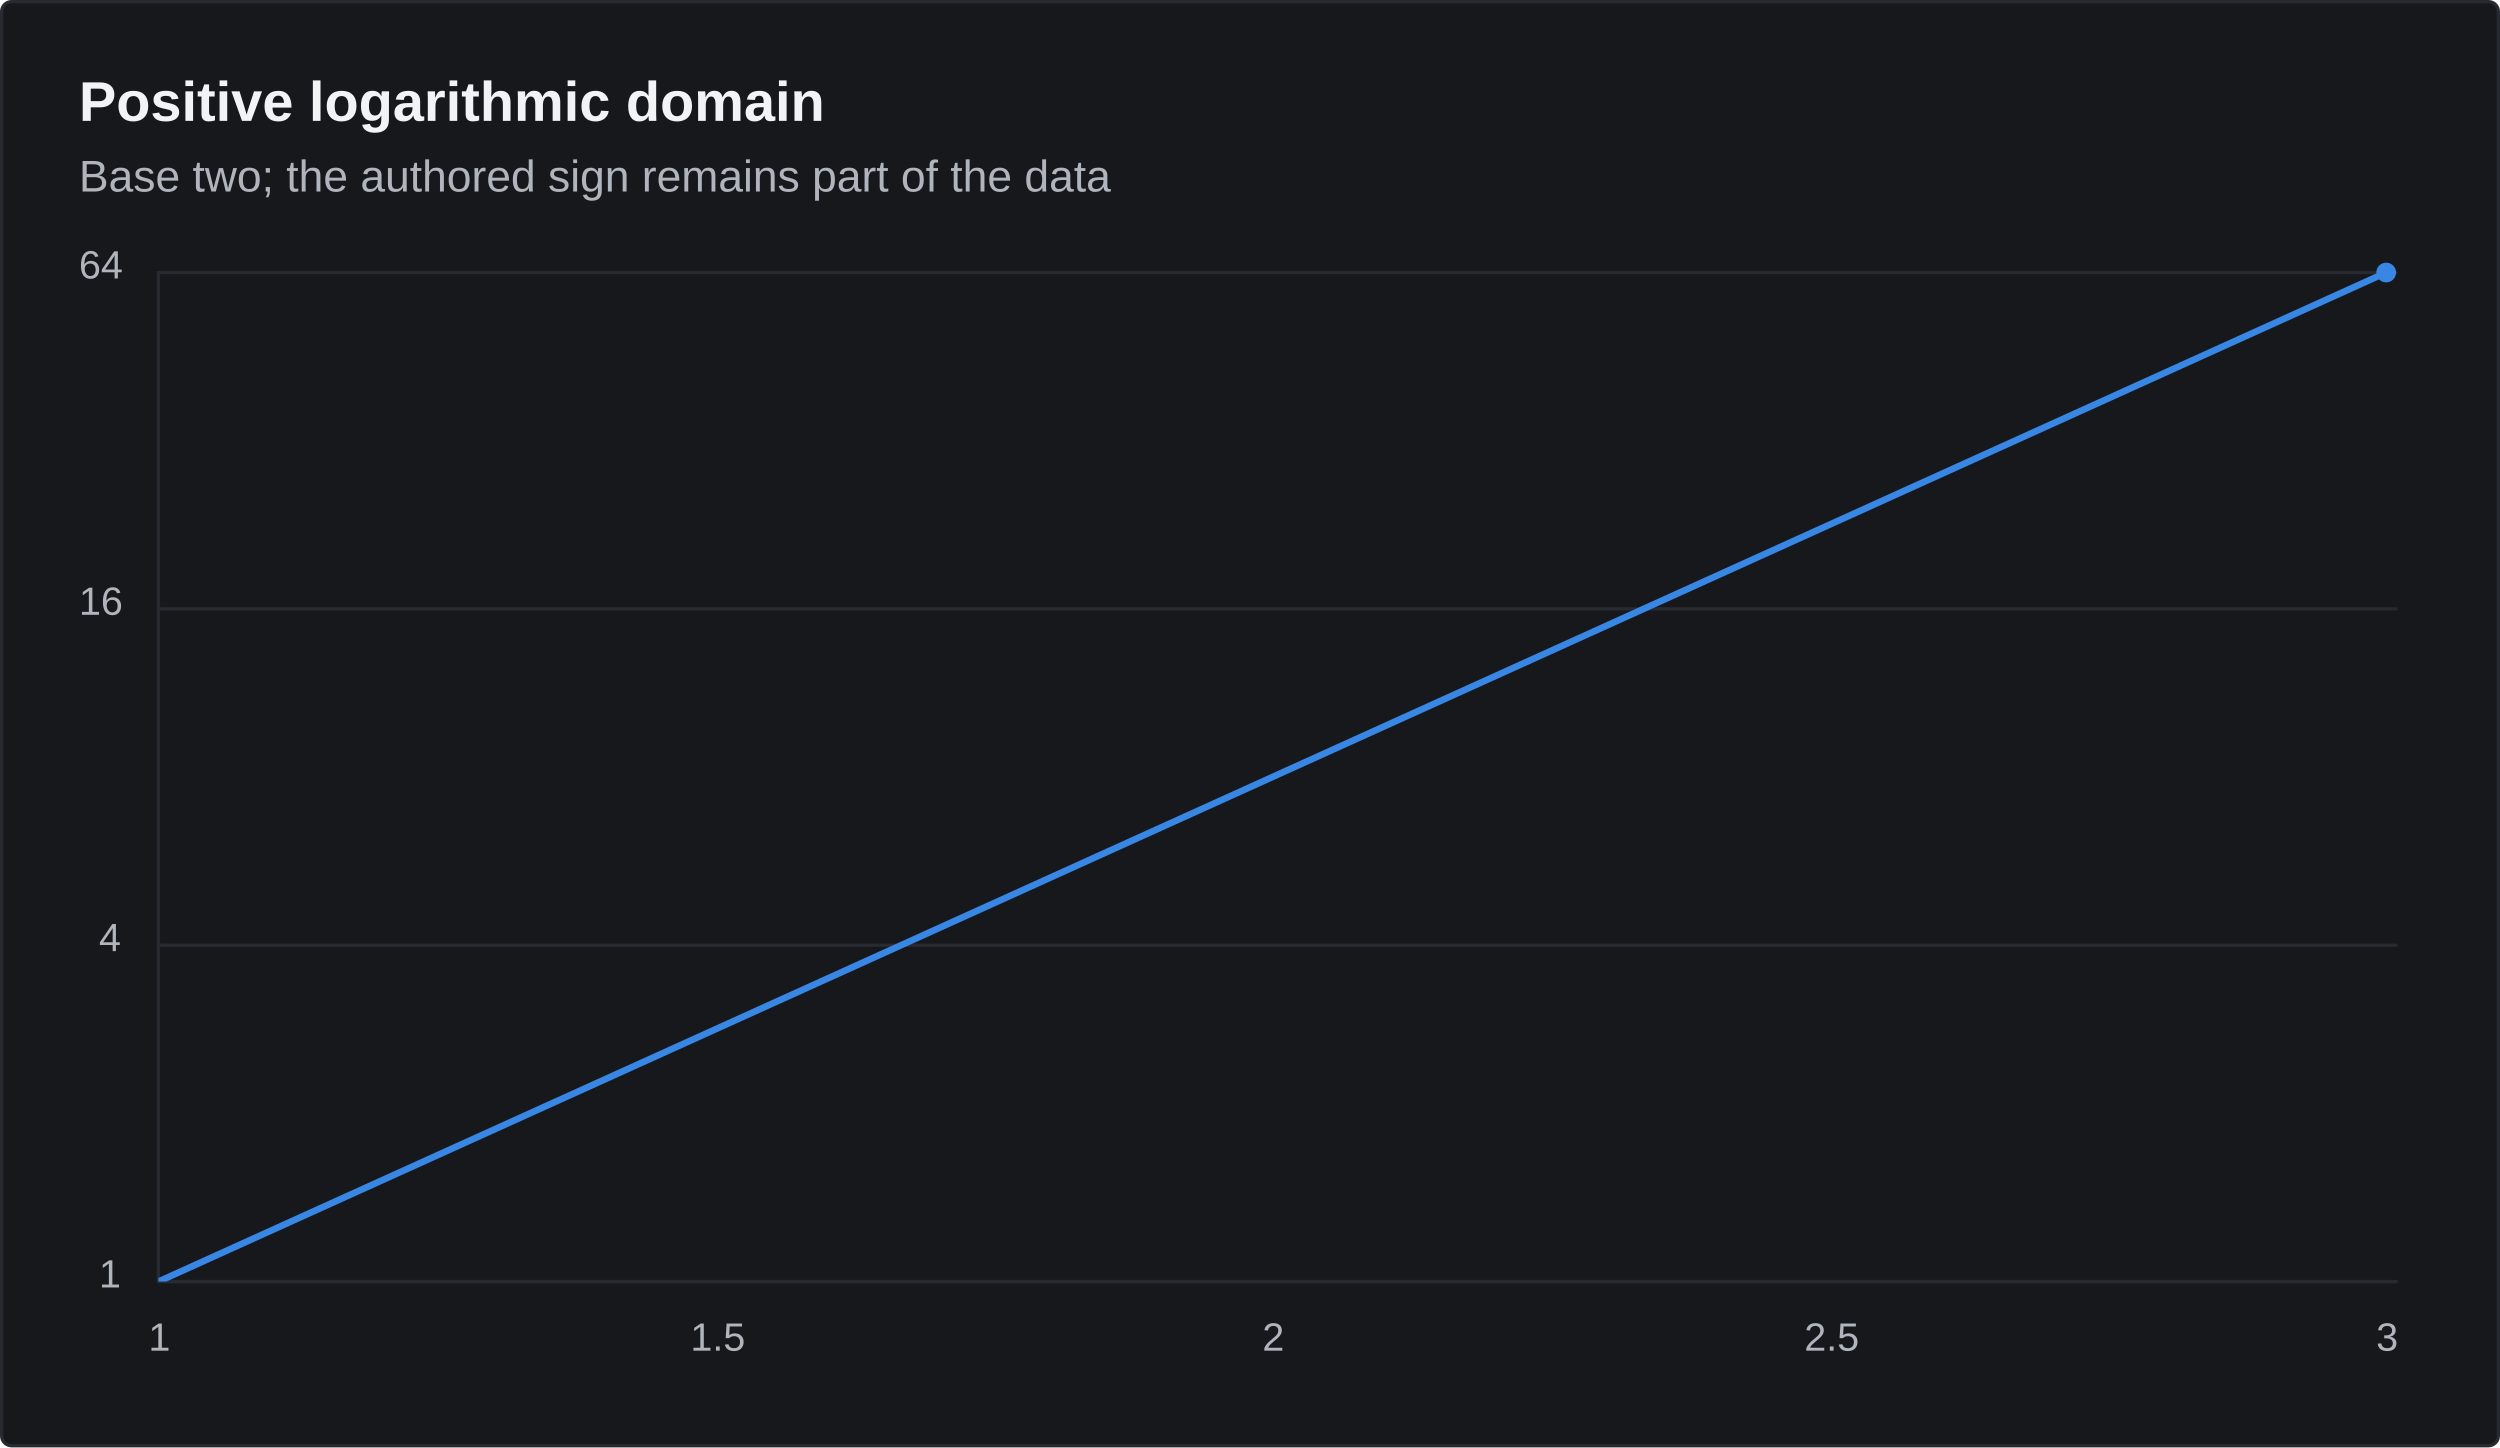
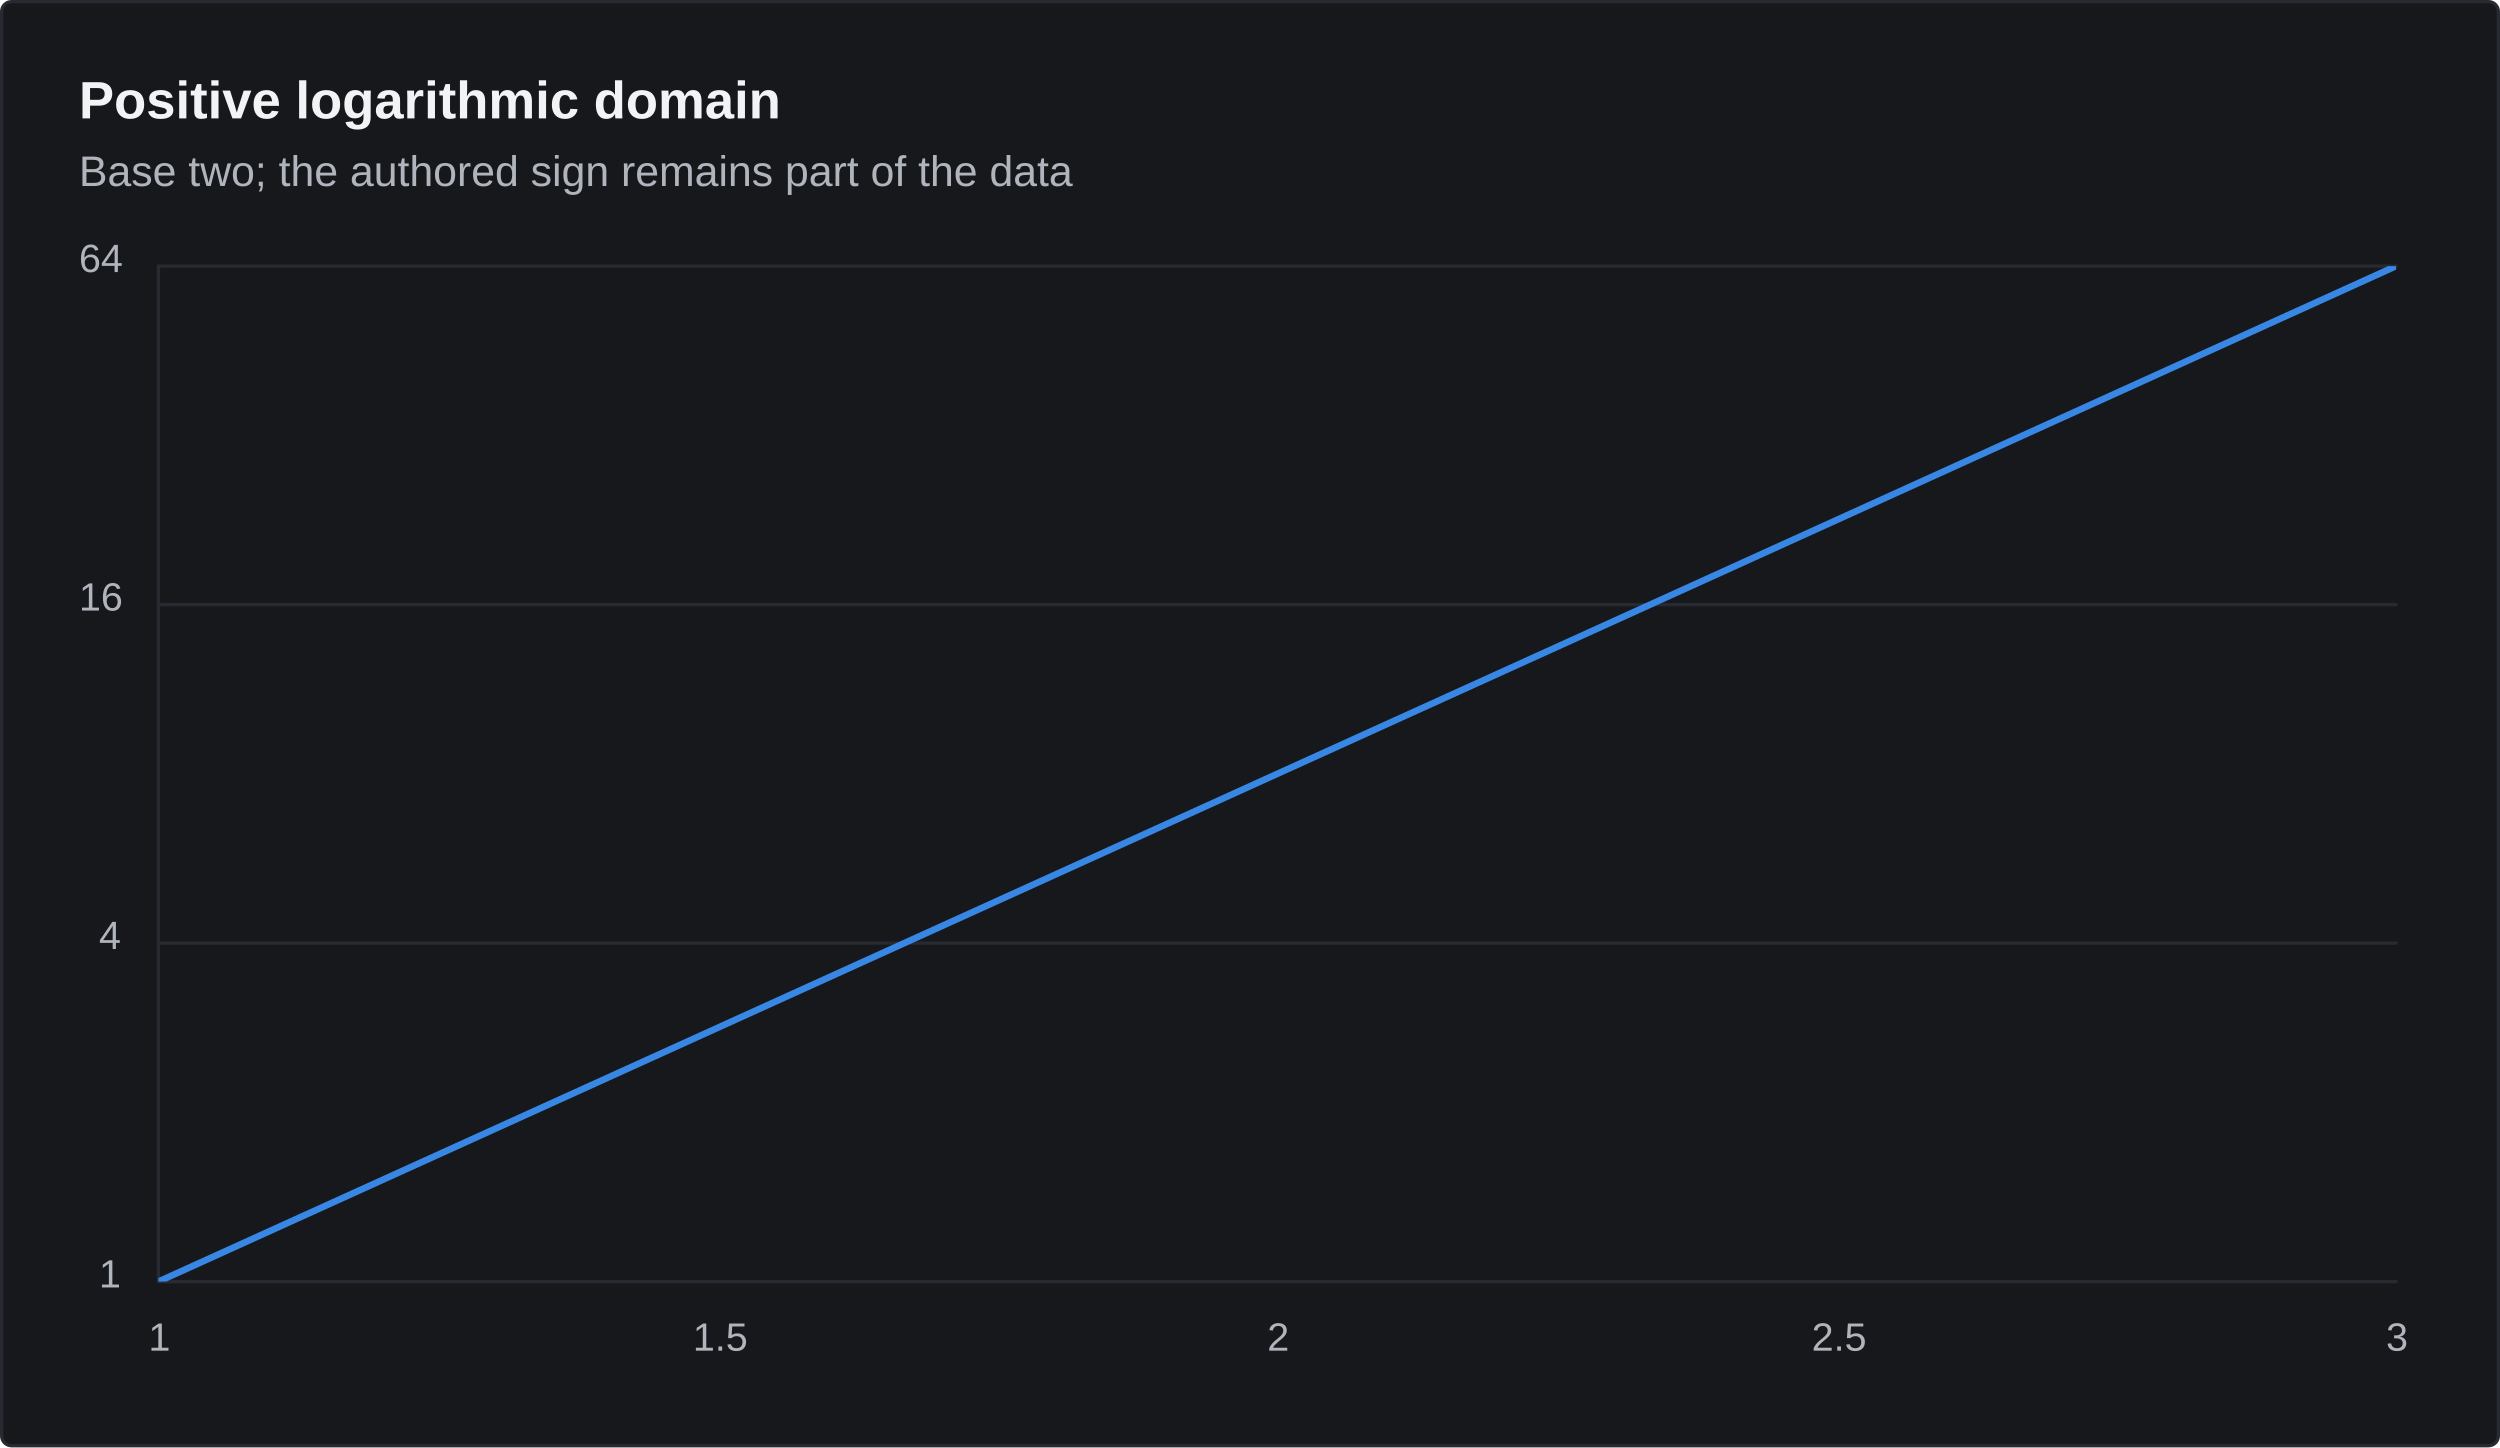
<svg xmlns="http://www.w3.org/2000/svg" width="760" height="440" viewBox="0 0 760 440" stroke-linecap="round" stroke-linejoin="round" role="img" aria-label="Positive logarithmic domain" aria-labelledby="axis-positive-log-title" aria-describedby="axis-positive-log-description">
  <defs>
    <clipPath id="axis-positive-log-clip-1" clipPathUnits="userSpaceOnUse">
      <rect x="24" y="24" width="712" height="392" />
    </clipPath>
    <clipPath id="axis-positive-log-clip-9" clipPathUnits="userSpaceOnUse">
-       <rect x="24" y="75.65" width="712" height="340.35" />
+       <rect x="24" y="73.7" width="712" height="342.3" />
    </clipPath>
    <clipPath id="axis-positive-log-clip-27" clipPathUnits="userSpaceOnUse">
-       <rect x="48.164" y="82.85" width="680.239" height="306.75" />
+       <rect x="48.164" y="80.9" width="680.239" height="308.7" />
    </clipPath>
  </defs>
  <rect x="0.5" y="0.5" width="759" height="439" rx="3" data-cfx-role="frame-card" fill="#16181C" stroke="#272A30" stroke-width="1" />
  <g clip-path="url(#axis-positive-log-clip-1)">
-     <g data-cfx-role="frame-heading-source" data-cfx-authored-font-request="Calibri, Carlito, Segoe UI, Arial, system-ui, sans-serif|700|normal|17|">
+     <g data-cfx-role="frame-heading-source" data-cfx-authored-font-request="Calibri, Carlito, Segoe UI, Arial, system-ui, sans-serif|700|normal|16|">
      <g data-cfx-role="frame-heading">
-         <text x="24" y="36.75" font-family="Calibri, Carlito, Segoe UI, Arial, system-ui, sans-serif" font-size="17" font-weight="700" font-style="normal" fill="#F2F3F5" xml:space="preserve" style="white-space:pre;font-language-override:normal;font-palette:normal">Positive logarithmic domain</text>
+         <text x="24" y="36" font-family="Calibri, Carlito, Segoe UI, Arial, system-ui, sans-serif" font-size="16" font-weight="700" font-style="normal" fill="#F2F3F5" xml:space="preserve" style="white-space:pre;font-language-override:normal;font-palette:normal">Positive logarithmic domain</text>
      </g>
    </g>
-     <g data-cfx-role="frame-heading-source" data-cfx-authored-font-request="Calibri, Carlito, Segoe UI, Arial, system-ui, sans-serif|400|normal|13.5|">
+     <g data-cfx-role="frame-heading-source" data-cfx-authored-font-request="Calibri, Carlito, Segoe UI, Arial, system-ui, sans-serif|400|normal|13|">
      <g data-cfx-role="frame-heading">
-         <text x="24" y="58.225" font-family="Calibri, Carlito, Segoe UI, Arial, system-ui, sans-serif" font-size="13.5" font-weight="400" font-style="normal" fill="#B0B4BC" xml:space="preserve" style="white-space:pre;font-language-override:normal;font-palette:normal">Base two; the authored sign remains part of the data</text>
+         <text x="24" y="56.55" font-family="Calibri, Carlito, Segoe UI, Arial, system-ui, sans-serif" font-size="13" font-weight="400" font-style="normal" fill="#B0B4BC" xml:space="preserve" style="white-space:pre;font-language-override:normal;font-palette:normal">Base two; the authored sign remains part of the data</text>
      </g>
    </g>
  </g>
  <g clip-path="url(#axis-positive-log-clip-9)">
    <line x1="48.164" y1="389.6" x2="728.403" y2="389.6" data-cfx-role="grid-y" fill="none" stroke="#272A30" stroke-width="1" />
-     <line x1="48.164" y1="287.35" x2="728.403" y2="287.35" data-cfx-role="grid-y" fill="none" stroke="#272A30" stroke-width="1" />
-     <line x1="48.164" y1="185.1" x2="728.403" y2="185.1" data-cfx-role="grid-y" fill="none" stroke="#272A30" stroke-width="1" />
-     <line x1="48.164" y1="82.85" x2="728.403" y2="82.85" data-cfx-role="grid-y" fill="none" stroke="#272A30" stroke-width="1" />
+     <line x1="48.164" y1="286.7" x2="728.403" y2="286.7" data-cfx-role="grid-y" fill="none" stroke="#272A30" stroke-width="1" />
+     <line x1="48.164" y1="183.8" x2="728.403" y2="183.8" data-cfx-role="grid-y" fill="none" stroke="#272A30" stroke-width="1" />
+     <line x1="48.164" y1="80.9" x2="728.403" y2="80.9" data-cfx-role="grid-y" fill="none" stroke="#272A30" stroke-width="1" />
    <line x1="48.164" y1="389.6" x2="728.403" y2="389.6" data-cfx-role="axis-x" fill="none" stroke="#272A30" stroke-width="1" />
    <g data-cfx-role="axis-x-label">
-       <text x="45.123" y="410.6" font-family="Calibri, Carlito, Segoe UI, Arial, system-ui, sans-serif" font-size="12" font-weight="400" font-style="normal" fill="#B0B4BC" xml:space="preserve" style="white-space:pre;font-language-override:normal;font-palette:normal">1</text>
+       <text x="45.123" y="410.6" font-family="Calibri, Carlito, Segoe UI, Arial, system-ui, sans-serif" font-size="12" font-weight="400" font-style="normal" fill="#B0B4BC" xml:space="preserve" style="white-space:pre;font-language-override:normal;font-palette:normal;font-variant-numeric:tabular-nums">1</text>
    </g>
    <g data-cfx-role="axis-x-label">
-       <text x="209.877" y="410.6" font-family="Calibri, Carlito, Segoe UI, Arial, system-ui, sans-serif" font-size="12" font-weight="400" font-style="normal" fill="#B0B4BC" xml:space="preserve" style="white-space:pre;font-language-override:normal;font-palette:normal">1.5</text>
+       <text x="210.627" y="410.6" font-family="Calibri, Carlito, Segoe UI, Arial, system-ui, sans-serif" font-size="12" font-weight="400" font-style="normal" fill="#B0B4BC" xml:space="preserve" style="white-space:pre;font-language-override:normal;font-palette:normal;font-variant-numeric:tabular-nums">1.5</text>
    </g>
    <g data-cfx-role="axis-x-label">
-       <text x="383.743" y="410.6" font-family="Calibri, Carlito, Segoe UI, Arial, system-ui, sans-serif" font-size="12" font-weight="400" font-style="normal" fill="#B0B4BC" xml:space="preserve" style="white-space:pre;font-language-override:normal;font-palette:normal">2</text>
+       <text x="385.243" y="410.6" font-family="Calibri, Carlito, Segoe UI, Arial, system-ui, sans-serif" font-size="12" font-weight="400" font-style="normal" fill="#B0B4BC" xml:space="preserve" style="white-space:pre;font-language-override:normal;font-palette:normal;font-variant-numeric:tabular-nums">2</text>
    </g>
    <g data-cfx-role="axis-x-label">
-       <text x="548.497" y="410.6" font-family="Calibri, Carlito, Segoe UI, Arial, system-ui, sans-serif" font-size="12" font-weight="400" font-style="normal" fill="#B0B4BC" xml:space="preserve" style="white-space:pre;font-language-override:normal;font-palette:normal">2.5</text>
+       <text x="550.747" y="410.6" font-family="Calibri, Carlito, Segoe UI, Arial, system-ui, sans-serif" font-size="12" font-weight="400" font-style="normal" fill="#B0B4BC" xml:space="preserve" style="white-space:pre;font-language-override:normal;font-palette:normal;font-variant-numeric:tabular-nums">2.5</text>
    </g>
    <g data-cfx-role="axis-x-label">
-       <text x="722.362" y="410.6" font-family="Calibri, Carlito, Segoe UI, Arial, system-ui, sans-serif" font-size="12" font-weight="400" font-style="normal" fill="#B0B4BC" xml:space="preserve" style="white-space:pre;font-language-override:normal;font-palette:normal">3</text>
+       <text x="725.362" y="410.6" font-family="Calibri, Carlito, Segoe UI, Arial, system-ui, sans-serif" font-size="12" font-weight="400" font-style="normal" fill="#B0B4BC" xml:space="preserve" style="white-space:pre;font-language-override:normal;font-palette:normal;font-variant-numeric:tabular-nums">3</text>
    </g>
-     <line x1="48.164" y1="82.85" x2="48.164" y2="389.6" data-cfx-role="axis-y" fill="none" stroke="#272A30" stroke-width="1" />
+     <line x1="48.164" y1="80.9" x2="48.164" y2="389.6" data-cfx-role="axis-y" fill="none" stroke="#272A30" stroke-width="1" />
    <g data-cfx-role="axis-y-label">
-       <text x="30.082" y="391.4" font-family="Calibri, Carlito, Segoe UI, Arial, system-ui, sans-serif" font-size="12" font-weight="400" font-style="normal" fill="#B0B4BC" xml:space="preserve" style="white-space:pre;font-language-override:normal;font-palette:normal">1</text>
+       <text x="30.082" y="391.4" font-family="Calibri, Carlito, Segoe UI, Arial, system-ui, sans-serif" font-size="12" font-weight="400" font-style="normal" fill="#B0B4BC" xml:space="preserve" style="white-space:pre;font-language-override:normal;font-palette:normal;font-variant-numeric:tabular-nums">1</text>
    </g>
    <g data-cfx-role="axis-y-label">
-       <text x="30.082" y="289.15" font-family="Calibri, Carlito, Segoe UI, Arial, system-ui, sans-serif" font-size="12" font-weight="400" font-style="normal" fill="#B0B4BC" xml:space="preserve" style="white-space:pre;font-language-override:normal;font-palette:normal">4</text>
+       <text x="30.082" y="288.5" font-family="Calibri, Carlito, Segoe UI, Arial, system-ui, sans-serif" font-size="12" font-weight="400" font-style="normal" fill="#B0B4BC" xml:space="preserve" style="white-space:pre;font-language-override:normal;font-palette:normal;font-variant-numeric:tabular-nums">4</text>
    </g>
    <g data-cfx-role="axis-y-label">
-       <text x="24" y="186.9" font-family="Calibri, Carlito, Segoe UI, Arial, system-ui, sans-serif" font-size="12" font-weight="400" font-style="normal" fill="#B0B4BC" xml:space="preserve" style="white-space:pre;font-language-override:normal;font-palette:normal">16</text>
+       <text x="24" y="185.6" font-family="Calibri, Carlito, Segoe UI, Arial, system-ui, sans-serif" font-size="12" font-weight="400" font-style="normal" fill="#B0B4BC" xml:space="preserve" style="white-space:pre;font-language-override:normal;font-palette:normal;font-variant-numeric:tabular-nums">16</text>
    </g>
    <g data-cfx-role="axis-y-label">
-       <text x="24" y="84.65" font-family="Calibri, Carlito, Segoe UI, Arial, system-ui, sans-serif" font-size="12" font-weight="400" font-style="normal" fill="#B0B4BC" xml:space="preserve" style="white-space:pre;font-language-override:normal;font-palette:normal">64</text>
+       <text x="24" y="82.7" font-family="Calibri, Carlito, Segoe UI, Arial, system-ui, sans-serif" font-size="12" font-weight="400" font-style="normal" fill="#B0B4BC" xml:space="preserve" style="white-space:pre;font-language-override:normal;font-palette:normal;font-variant-numeric:tabular-nums">64</text>
    </g>
  </g>
-   <g id="axis-positive-log-node-26" data-cfx-source-id="series-0" data-cfx-role="series" aria-label="Capacity" data-cfx-coordinate-system="cartesian" data-cfx-decimation="" data-cfx-kind="Line" data-cfx-pin-state-colors="false" data-cfx-rendered-points="3" data-cfx-semantic-role="" data-cfx-series="0" data-cfx-series-key="cfx:auto:1" data-cfx-series-name="Capacity" data-cfx-series-scope="local" data-cfx-source-points="3" data-cfx-state="none">
+   <g id="axis-positive-log-node-26" data-cfx-source-id="series-0" data-cfx-role="series" data-cfx-coordinate-system="cartesian" data-cfx-decimation="" data-cfx-kind="Line" data-cfx-pin-state-colors="false" data-cfx-rendered-points="3" data-cfx-semantic-role="" data-cfx-series="0" data-cfx-series-key="cfx:auto:1" data-cfx-series-name="Capacity" data-cfx-series-scope="local" data-cfx-source-points="3" data-cfx-state="none" data-cfx-description="Capacity">
    <g clip-path="url(#axis-positive-log-clip-27)">
-       <path d="M 48.164 389.6 L 386.784 236.225 L 725.403 82.85" data-cfx-role="line" fill="none" stroke="#3987E5" stroke-width="2" />
+       <path d="M 48.164 389.6 L 388.284 235.25 L 728.403 80.9" data-cfx-role="line" fill="none" stroke="#3987E5" stroke-width="2" />
    </g>
-     <g id="axis-positive-log-node-30" data-cfx-source-id="series-0-point-0" data-cfx-role="point" aria-label="Capacity: 1 (1, 1)" data-cfx-axis="primary" data-cfx-display-label="1" data-cfx-fill-pattern="None" data-cfx-formatted-value="1" data-cfx-formatted-x="1" data-cfx-label="1" data-cfx-point="0" data-cfx-semantic-role="" data-cfx-series="0" data-cfx-series-key="cfx:auto:1" data-cfx-series-scope="local" data-cfx-source-point="0" data-cfx-state="none" data-cfx-x="1" data-cfx-y="1" />
-     <g id="axis-positive-log-node-32" data-cfx-source-id="series-0-point-1" data-cfx-role="point" aria-label="Capacity: 8 (2, 8)" data-cfx-axis="primary" data-cfx-display-label="2" data-cfx-fill-pattern="None" data-cfx-formatted-value="8" data-cfx-formatted-x="2" data-cfx-label="8" data-cfx-point="1" data-cfx-semantic-role="" data-cfx-series="0" data-cfx-series-key="cfx:auto:1" data-cfx-series-scope="local" data-cfx-source-point="1" data-cfx-state="none" data-cfx-x="2" data-cfx-y="8" />
-     <g id="axis-positive-log-node-34" data-cfx-source-id="series-0-point-2" data-cfx-role="point" aria-label="Capacity: 64 (3, 64)" data-cfx-axis="primary" data-cfx-display-label="3" data-cfx-fill-pattern="None" data-cfx-formatted-value="64" data-cfx-formatted-x="3" data-cfx-label="64" data-cfx-point="2" data-cfx-semantic-role="" data-cfx-series="0" data-cfx-series-key="cfx:auto:1" data-cfx-series-scope="local" data-cfx-source-point="2" data-cfx-state="none" data-cfx-x="3" data-cfx-y="64">
-       <ellipse cx="725.403" cy="82.85" rx="3" ry="3" data-cfx-role="marker" fill="#3987E5" stroke="none" stroke-width="0" />
-     </g>
+     <g id="axis-positive-log-node-30" data-cfx-source-id="series-0-point-0" data-cfx-role="point" data-cfx-axis="primary" data-cfx-display-label="1" data-cfx-fill-pattern="None" data-cfx-formatted-value="1" data-cfx-formatted-x="1" data-cfx-label="1" data-cfx-point="0" data-cfx-semantic-role="" data-cfx-series="0" data-cfx-series-key="cfx:auto:1" data-cfx-series-scope="local" data-cfx-source-point="0" data-cfx-state="none" data-cfx-x="1" data-cfx-y="1" data-cfx-description="Capacity: x 1, y 1" />
+     <g id="axis-positive-log-node-32" data-cfx-source-id="series-0-point-1" data-cfx-role="point" data-cfx-axis="primary" data-cfx-display-label="2" data-cfx-fill-pattern="None" data-cfx-formatted-value="8" data-cfx-formatted-x="2" data-cfx-label="8" data-cfx-point="1" data-cfx-semantic-role="" data-cfx-series="0" data-cfx-series-key="cfx:auto:1" data-cfx-series-scope="local" data-cfx-source-point="1" data-cfx-state="none" data-cfx-x="2" data-cfx-y="8" data-cfx-description="Capacity: x 2, y 8" />
+     <g id="axis-positive-log-node-34" data-cfx-source-id="series-0-point-2" data-cfx-role="point" data-cfx-axis="primary" data-cfx-display-label="3" data-cfx-fill-pattern="None" data-cfx-formatted-value="64" data-cfx-formatted-x="3" data-cfx-label="64" data-cfx-point="2" data-cfx-semantic-role="" data-cfx-series="0" data-cfx-series-key="cfx:auto:1" data-cfx-series-scope="local" data-cfx-source-point="2" data-cfx-state="none" data-cfx-x="3" data-cfx-y="64" data-cfx-description="Capacity: x 3, y 64" />
  </g>
</svg>
